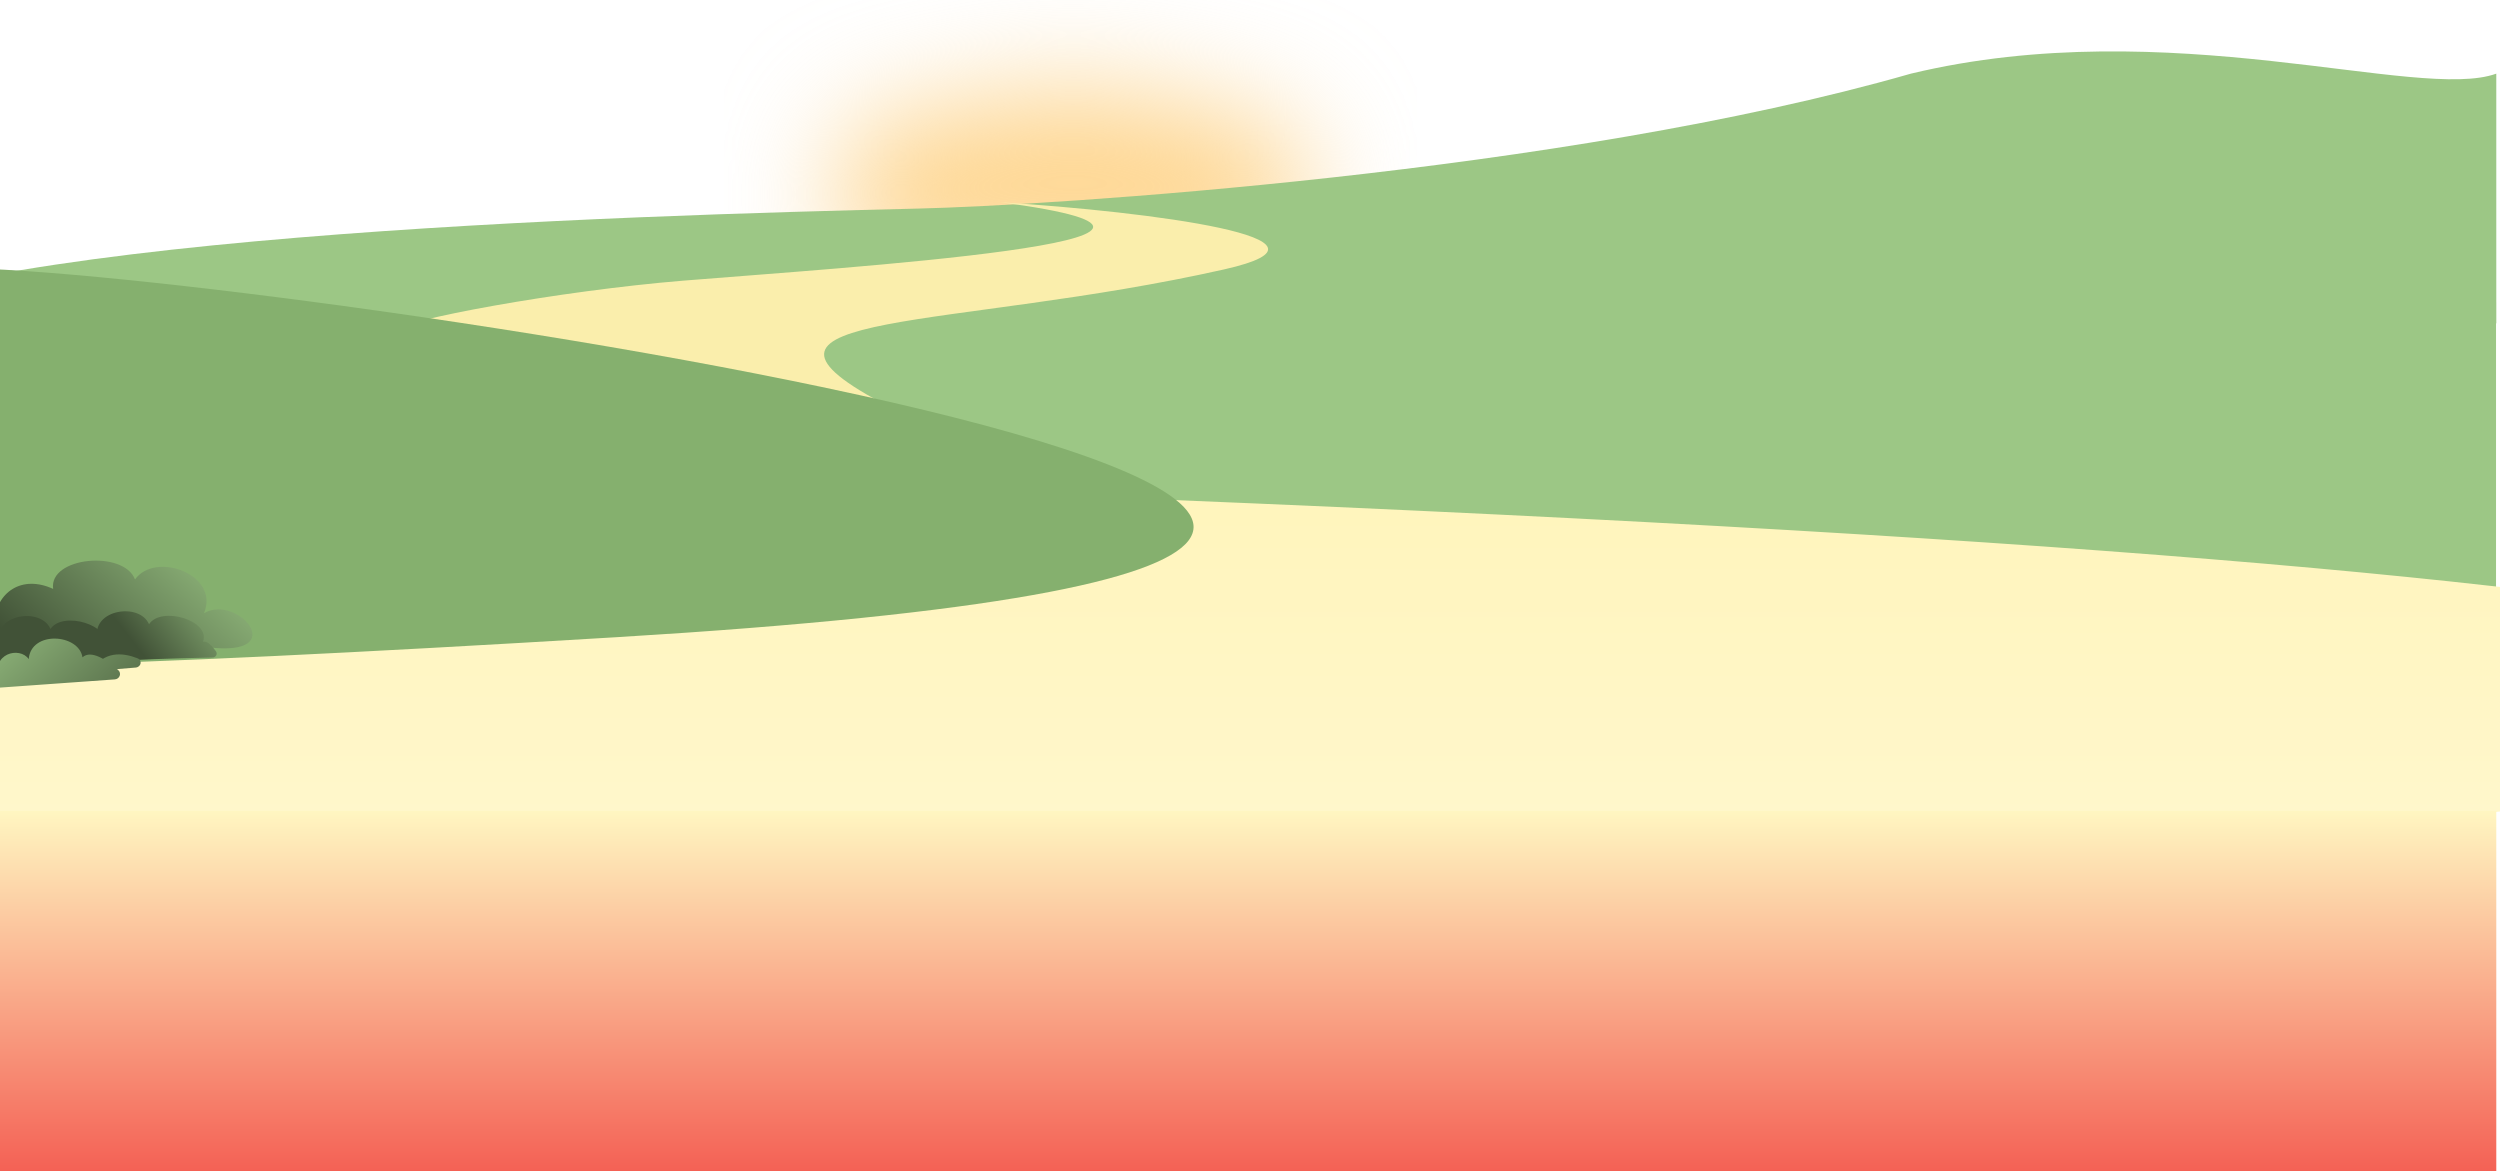
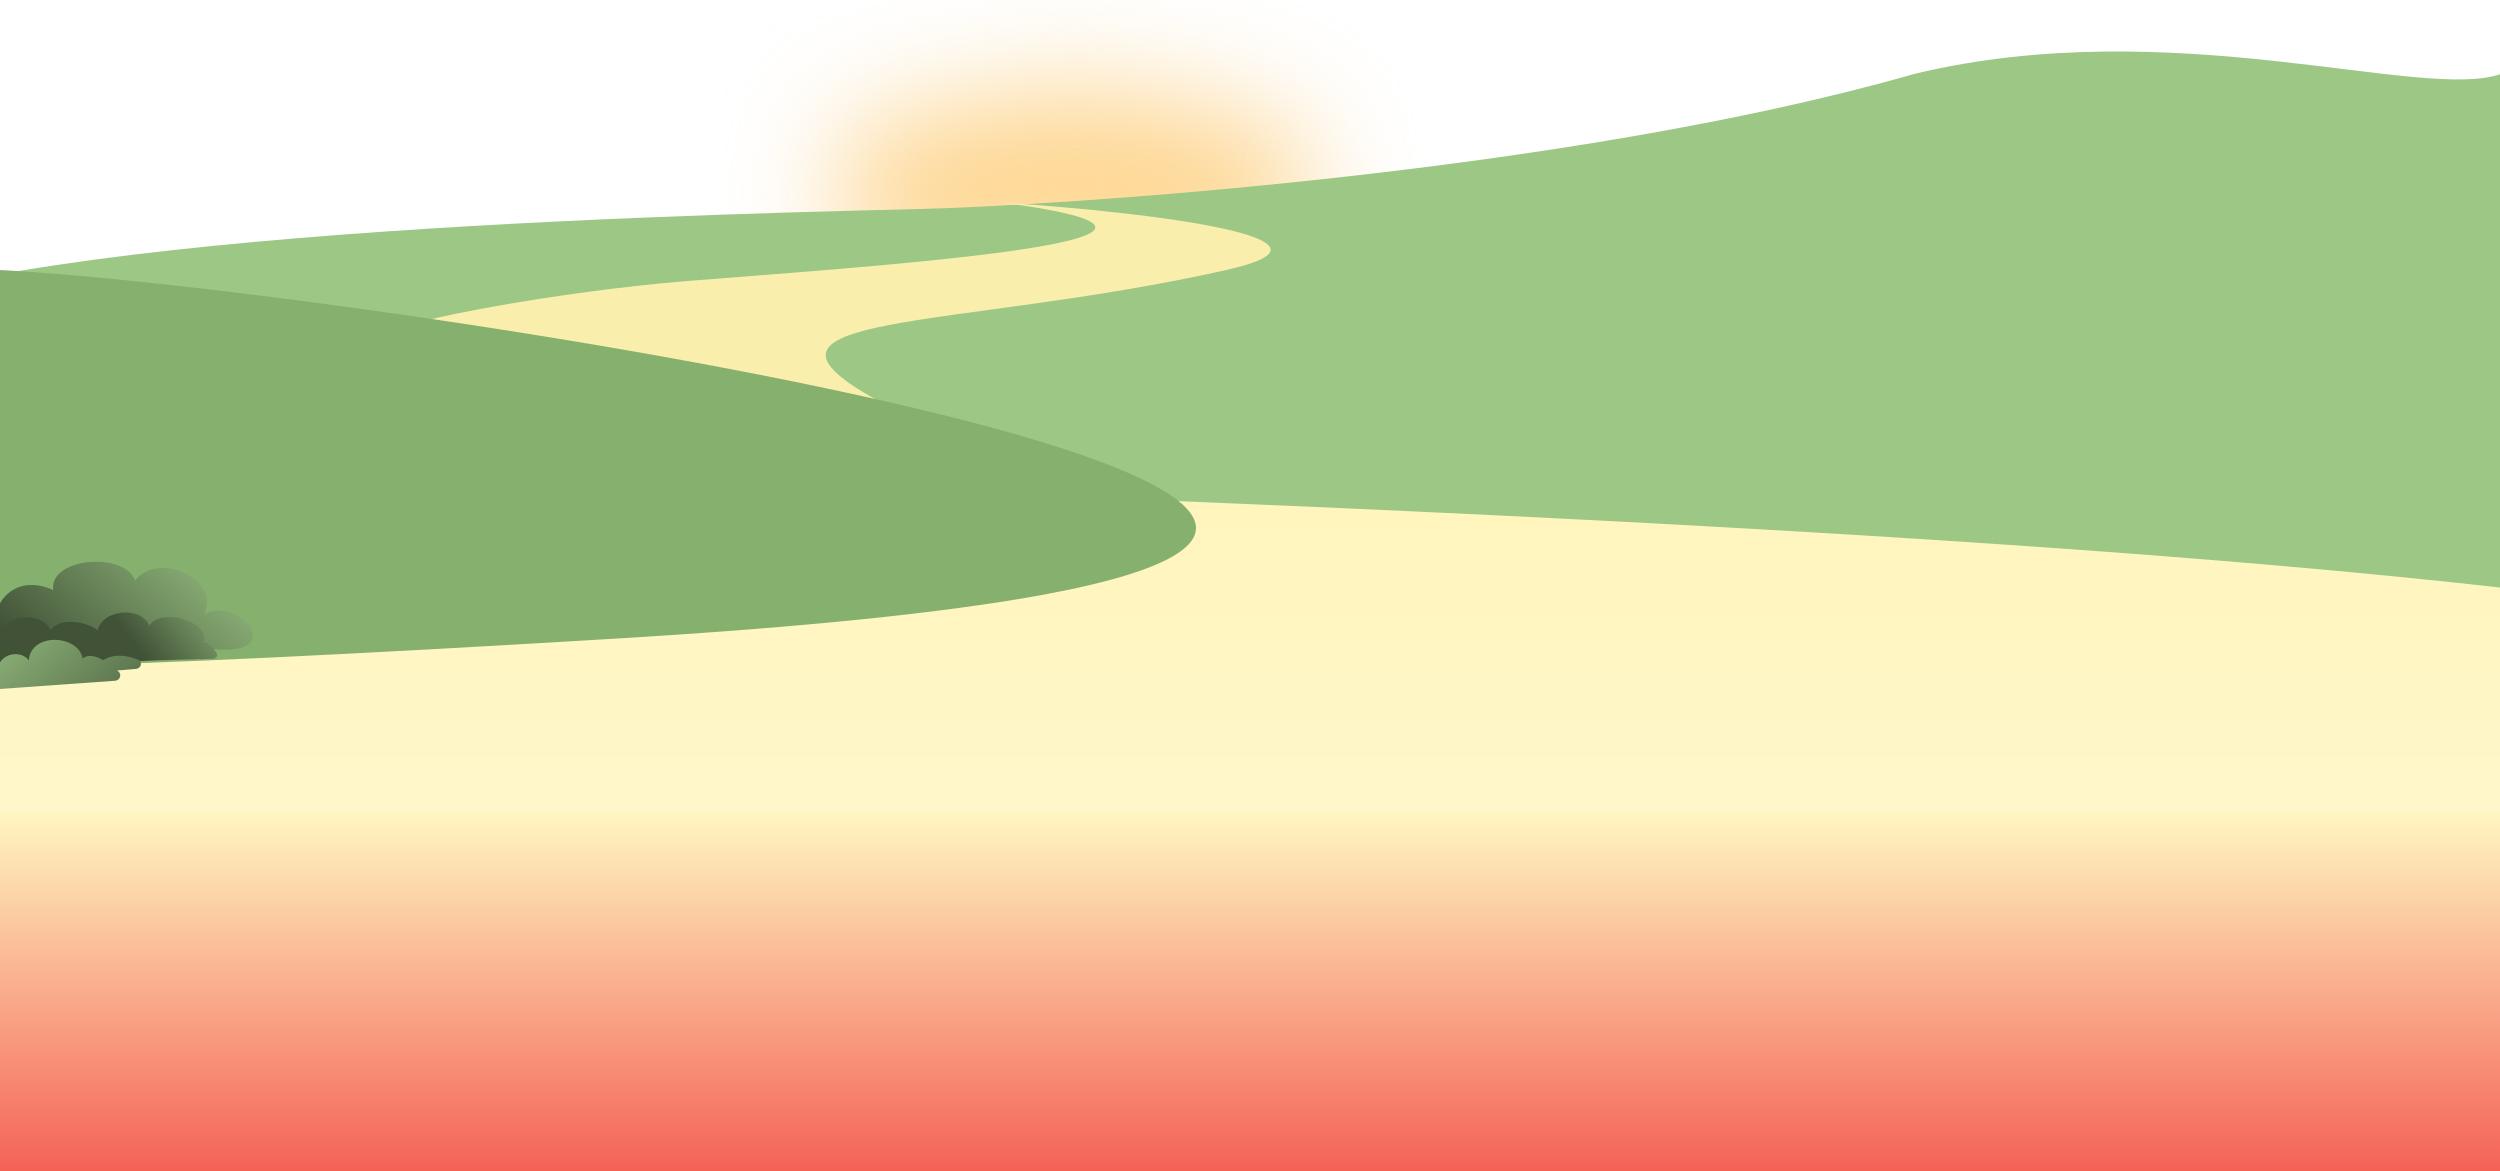
- <svg xmlns="http://www.w3.org/2000/svg" fill="none" viewBox="352.235 43.312 4335.2 2030.273" style="max-height: 500px" width="4335.2" height="2030.273">
+ <svg xmlns="http://www.w3.org/2000/svg" style="max-height: 500px" viewBox="352.235 43.312 4326.53 2025.935" fill="none" width="4326.53" height="2025.935">
  <g filter="url(#filter0_f_787_111)">
-     <path fill="#FFD58C" d="M1891.23 254.824C1843.34 263.163 1808.39 304.732 1808.39 353.342V408.449C1808.39 463.678 1853.16 508.449 1908.39 508.449H2509.42C2564.65 508.449 2609.42 463.678 2609.42 408.449V352.897C2609.42 304.484 2574.74 263.024 2527.09 254.47L2232.41 201.573C2220.9 199.507 2209.11 199.476 2197.59 201.482L1891.23 254.824Z" />
-     <path stroke="black" d="M1808.89 353.342V408.449C1808.89 463.402 1853.43 507.949 1908.39 507.949H2509.42C2564.37 507.949 2608.92 463.402 2608.92 408.449V352.896C2608.92 304.726 2574.41 263.473 2527 254.962L2232.32 202.065C2220.86 200.009 2209.14 199.978 2197.67 201.975L1891.32 255.316C1843.67 263.613 1808.89 304.975 1808.89 353.342Z" />
+     <path d="M1891.23 254.824C1843.34 263.163 1808.39 304.732 1808.39 353.342V408.449C1808.39 463.678 1853.16 508.449 1908.39 508.449H2509.42C2564.65 508.449 2609.42 463.678 2609.42 408.449V352.897C2609.42 304.484 2574.74 263.024 2527.09 254.47L2232.41 201.573C2220.9 199.507 2209.11 199.476 2197.59 201.482L1891.23 254.824Z" fill="#FFD58C" />
+     <path d="M1808.89 353.342V408.449C1808.89 463.402 1853.43 507.949 1908.39 507.949H2509.42C2564.37 507.949 2608.92 463.402 2608.92 408.449V352.896C2608.92 304.726 2574.41 263.473 2527 254.962L2232.32 202.065C2220.86 200.009 2209.14 199.978 2197.67 201.975L1891.32 255.316C1843.67 263.613 1808.89 304.975 1808.89 353.342Z" stroke="black" />
  </g>
-   <path fill="#9CC785" d="M1944.94 404.984C1443.49 416.982 221.514 451.477 0 633.449L4681 603.954V171.02C4546.41 220.054 4113.83 63.536 3665.93 171.02C3061.03 344.493 2169.13 399.62 1944.94 404.984Z" />
-   <rect fill="#9CC785" height="589" width="3634.37" y="567.449" x="1046.19" />
-   <path fill="#FAEEAC" d="M1536.71 530.026C1804.22 508.026 2580.83 459.526 2087.05 394.026C2347.49 410.526 2711.16 457.353 2474.76 510.526C2005.74 616.026 1583.85 582.526 1879.64 741.026L1029.97 618.526C1047.26 598.193 1322.7 547.626 1536.71 530.026Z" />
-   <path fill="url(#paint0_linear_787_111)" d="M185.627 1714.45V992.449C406.252 829.171 3194.65 1274.95 1562.62 880.449C8974.73 1120.45 4108.66 1680.45 185.627 1714.45Z" />
-   <path fill="#85B06E" d="M275.651 1094.66H399.935C73.329 1155.14 -460.775 1262.15 1423.71 1148.12C4032.64 990.248 758.864 504.996 275.651 508.468V1094.66Z" />
-   <path fill="url(#paint1_linear_787_111)" d="M586.352 1048.06C621.907 998.637 734.044 1039.63 705.951 1106.65C765.109 1072.53 856.613 1182.46 714.719 1165.95C699.478 1176.73 687.162 1175.64 662.884 1178.95C505.808 1164.62 338.405 1155.74 341.342 1126.01C345.107 1068.85 390.832 1039.82 444.384 1064.51C436.567 1008.84 566.568 996.725 586.352 1048.06Z" />
-   <path fill="url(#paint2_linear_787_111)" d="M610.673 1125.79C594.091 1087.45 511.995 1100.1 520.863 1149.38C500.415 1131.11 453.212 1153.28 479.865 1198.29L560.1 1190.18C579.717 1187.03 646.133 1185.27 720.842 1183.45C726.519 1183.32 730.005 1177.57 726.813 1172.88C720.869 1164.13 711.904 1154.33 704.265 1156.15C717.981 1119.43 631.833 1093.63 610.673 1125.79Z" />
-   <path fill="url(#paint3_linear_787_111)" d="M439.76 1134.04C423.178 1095.69 341.082 1108.35 349.95 1157.63C329.502 1139.36 282.299 1161.53 308.952 1206.54C319.961 1221.8 394.98 1204.76 489.054 1203.95L592.506 1193.35C592.506 1159.95 563.294 1157.27 533.352 1164.4C547.068 1127.68 460.92 1101.88 439.76 1134.04Z" />
-   <path fill="url(#paint4_linear_787_111)" d="M510.773 1207.28L587.423 1200.92C596.993 1200.13 599.601 1188.31 590.655 1184.82C564.605 1174.65 531.617 1171.76 510.773 1207.28Z" />
-   <path fill="url(#paint5_linear_787_111)" d="M454.092 1212.87L533.352 1205.06C519.834 1194.78 462.679 1193.92 454.092 1212.87Z" />
-   <path fill="url(#paint6_linear_787_111)" d="M495.293 1183.17C488.97 1142.25 405.989 1136.43 402.028 1186.26C386.827 1164 335.315 1175.12 349.721 1224.73C354.091 1234.66 326.779 1229.33 341.342 1236.45L551.344 1221.44C559.729 1220.84 563.528 1210.92 557.257 1205.33C537.115 1187.34 509.949 1169.62 495.293 1183.17Z" />
-   <rect fill="url(#paint7_linear_787_111)" height="629" width="4332" y="1449.45" x="349" />
+   <path d="M1944.94 404.984C1443.49 416.982 221.514 451.477 0 633.449L4681 603.954V171.02C4546.41 220.054 4113.83 63.536 3665.93 171.02C3061.03 344.493 2169.13 399.62 1944.94 404.984Z" fill="#9CC785" />
+   <rect x="1046.19" y="567.449" width="3634.37" height="589" fill="#9CC785" />
+   <path d="M1536.71 530.026C1804.22 508.026 2580.83 459.526 2087.05 394.026C2347.49 410.526 2711.16 457.353 2474.76 510.526C2005.74 616.026 1583.85 582.526 1879.64 741.026L1029.97 618.526C1047.26 598.193 1322.7 547.626 1536.71 530.026Z" fill="#FAEEAC" />
+   <path d="M185.627 1714.45V992.449C406.252 829.171 3194.65 1274.95 1562.62 880.449C8974.73 1120.45 4108.66 1680.45 185.627 1714.45Z" fill="url(#paint0_linear_787_111)" />
+   <path d="M275.651 1094.66H399.935C73.329 1155.14 -460.775 1262.15 1423.71 1148.12C4032.64 990.248 758.864 504.996 275.651 508.468V1094.66Z" fill="#85B06E" />
+   <path d="M586.352 1048.06C621.907 998.637 734.044 1039.63 705.951 1106.65C765.109 1072.53 856.613 1182.46 714.719 1165.95C699.478 1176.73 687.162 1175.64 662.884 1178.95C505.808 1164.62 338.405 1155.74 341.342 1126.01C345.107 1068.85 390.832 1039.82 444.384 1064.51C436.567 1008.84 566.568 996.725 586.352 1048.06Z" fill="url(#paint1_linear_787_111)" />
+   <path d="M610.673 1125.79C594.091 1087.45 511.995 1100.1 520.863 1149.38C500.415 1131.11 453.212 1153.28 479.865 1198.29L560.1 1190.18C579.717 1187.03 646.133 1185.27 720.842 1183.45C726.519 1183.32 730.005 1177.57 726.813 1172.88C720.869 1164.13 711.904 1154.33 704.265 1156.15C717.981 1119.43 631.833 1093.63 610.673 1125.79Z" fill="url(#paint2_linear_787_111)" />
+   <path d="M439.76 1134.04C423.178 1095.69 341.082 1108.35 349.95 1157.63C329.502 1139.36 282.299 1161.53 308.952 1206.54C319.961 1221.8 394.98 1204.76 489.054 1203.95L592.506 1193.35C592.506 1159.95 563.294 1157.27 533.352 1164.4C547.068 1127.68 460.92 1101.88 439.76 1134.04Z" fill="url(#paint3_linear_787_111)" />
+   <path d="M510.773 1207.28L587.423 1200.92C596.993 1200.13 599.601 1188.31 590.655 1184.82C564.605 1174.65 531.617 1171.76 510.773 1207.28Z" fill="url(#paint4_linear_787_111)" />
+   <path d="M454.092 1212.87L533.352 1205.06C519.834 1194.78 462.679 1193.92 454.092 1212.87Z" fill="url(#paint5_linear_787_111)" />
+   <path d="M495.293 1183.17C488.97 1142.25 405.989 1136.43 402.028 1186.26C386.827 1164 335.315 1175.12 349.721 1224.73C354.091 1234.66 326.779 1229.33 341.342 1236.45L551.344 1221.44C559.729 1220.84 563.528 1210.92 557.257 1205.33C537.115 1187.34 509.949 1169.62 495.293 1183.17Z" fill="url(#paint6_linear_787_111)" />
+   <rect x="349" y="1449.45" width="4332" height="629" fill="url(#paint7_linear_787_111)" />
  <defs>
-     <filter color-interpolation-filters="sRGB" filterUnits="userSpaceOnUse" height="708.449" width="1201.03" y="0" x="1608.39" id="filter0_f_787_111">
-       <feFlood result="BackgroundImageFix" flood-opacity="0" />
-       <feBlend result="shape" in2="BackgroundImageFix" in="SourceGraphic" mode="normal" />
-       <feGaussianBlur result="effect1_foregroundBlur_787_111" stdDeviation="100" />
+     <filter id="filter0_f_787_111" x="1608.39" y="0" width="1201.03" height="708.449" filterUnits="userSpaceOnUse" color-interpolation-filters="sRGB">
+       <feFlood flood-opacity="0" result="BackgroundImageFix" />
+       <feBlend mode="normal" in="SourceGraphic" in2="BackgroundImageFix" result="shape" />
+       <feGaussianBlur stdDeviation="100" result="effect1_foregroundBlur_787_111" />
    </filter>
-     <linearGradient gradientUnits="userSpaceOnUse" y2="1714.45" x2="2839.88" y1="752.449" x1="2839.88" id="paint0_linear_787_111">
+     <linearGradient id="paint0_linear_787_111" x1="2839.88" y1="752.449" x2="2839.88" y2="1714.45" gradientUnits="userSpaceOnUse">
      <stop stop-color="#FFF4B8" />
-       <stop stop-color="#FFF8D2" offset="1" />
+       <stop offset="1" stop-color="#FFF8D2" />
    </linearGradient>
-     <linearGradient gradientUnits="userSpaceOnUse" y2="1251.59" x2="484.802" y1="994.605" x1="717.744" id="paint1_linear_787_111">
+     <linearGradient id="paint1_linear_787_111" x1="717.744" y1="994.605" x2="484.802" y2="1251.59" gradientUnits="userSpaceOnUse">
      <stop stop-color="#91B87C" />
-       <stop stop-color="#415237" offset="1" />
+       <stop offset="1" stop-color="#415237" />
    </linearGradient>
-     <linearGradient gradientUnits="userSpaceOnUse" y2="1121.35" x2="792.788" y1="1236.45" x1="645.416" id="paint2_linear_787_111">
+     <linearGradient id="paint2_linear_787_111" x1="645.416" y1="1236.45" x2="792.788" y2="1121.35" gradientUnits="userSpaceOnUse">
      <stop stop-color="#415237" />
-       <stop stop-color="#91B87C" offset="1" />
+       <stop offset="1" stop-color="#91B87C" />
    </linearGradient>
-     <linearGradient gradientUnits="userSpaceOnUse" y2="1121.35" x2="792.788" y1="1236.45" x1="645.416" id="paint3_linear_787_111">
+     <linearGradient id="paint3_linear_787_111" x1="645.416" y1="1236.45" x2="792.788" y2="1121.35" gradientUnits="userSpaceOnUse">
      <stop stop-color="#415237" />
-       <stop stop-color="#91B87C" offset="1" />
+       <stop offset="1" stop-color="#91B87C" />
    </linearGradient>
-     <linearGradient gradientUnits="userSpaceOnUse" y2="1108.91" x2="365.247" y1="1360.29" x1="602.277" id="paint4_linear_787_111">
+     <linearGradient id="paint4_linear_787_111" x1="602.277" y1="1360.29" x2="365.247" y2="1108.91" gradientUnits="userSpaceOnUse">
      <stop stop-color="#415237" />
-       <stop stop-color="#91B87C" offset="1" />
+       <stop offset="1" stop-color="#91B87C" />
    </linearGradient>
-     <linearGradient gradientUnits="userSpaceOnUse" y2="1108.91" x2="365.247" y1="1360.29" x1="602.277" id="paint5_linear_787_111">
+     <linearGradient id="paint5_linear_787_111" x1="602.277" y1="1360.29" x2="365.247" y2="1108.91" gradientUnits="userSpaceOnUse">
      <stop stop-color="#415237" />
-       <stop stop-color="#91B87C" offset="1" />
+       <stop offset="1" stop-color="#91B87C" />
    </linearGradient>
-     <linearGradient gradientUnits="userSpaceOnUse" y2="1108.91" x2="365.247" y1="1360.29" x1="602.277" id="paint6_linear_787_111">
+     <linearGradient id="paint6_linear_787_111" x1="602.277" y1="1360.29" x2="365.247" y2="1108.91" gradientUnits="userSpaceOnUse">
      <stop stop-color="#415237" />
-       <stop stop-color="#91B87C" offset="1" />
+       <stop offset="1" stop-color="#91B87C" />
    </linearGradient>
-     <linearGradient gradientUnits="userSpaceOnUse" y2="2078.45" x2="2515" y1="1449.45" x1="2515" id="paint7_linear_787_111">
+     <linearGradient id="paint7_linear_787_111" x1="2515" y1="1449.45" x2="2515" y2="2078.45" gradientUnits="userSpaceOnUse">
      <stop stop-color="#FFF6C1" />
-       <stop stop-color="#F46054" offset="1" />
+       <stop offset="1" stop-color="#F46054" />
    </linearGradient>
  </defs>
</svg>
